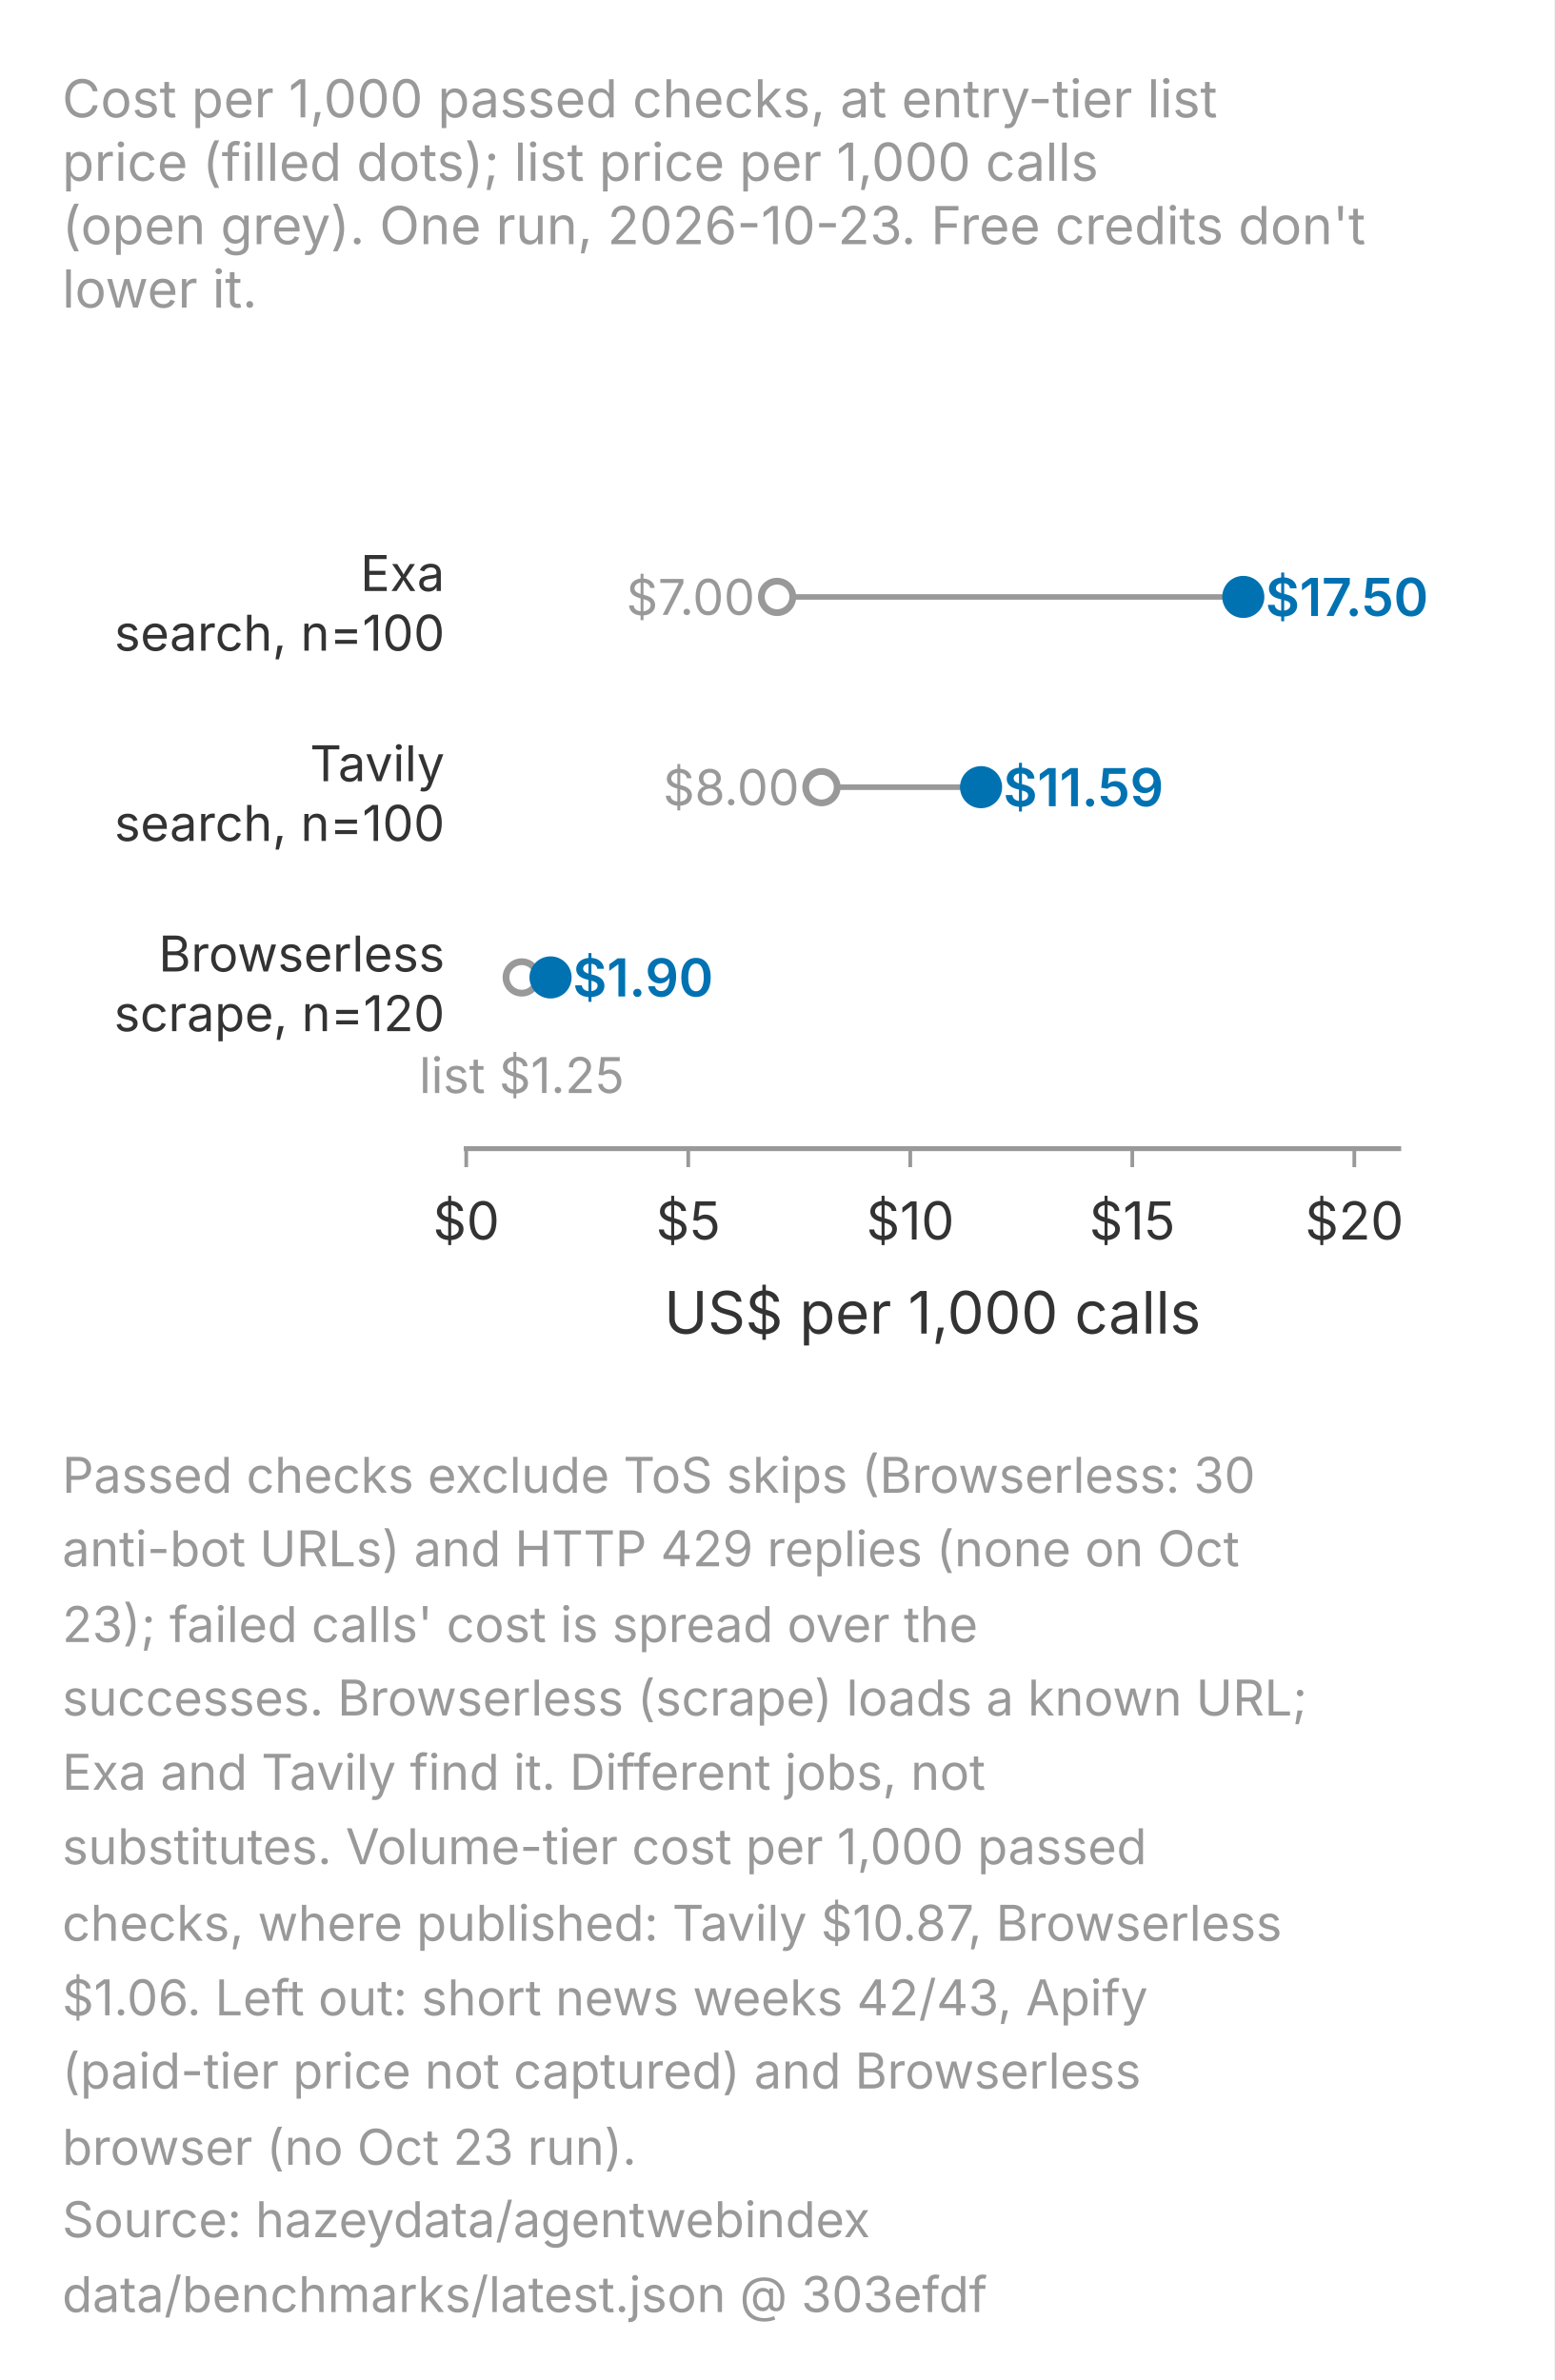
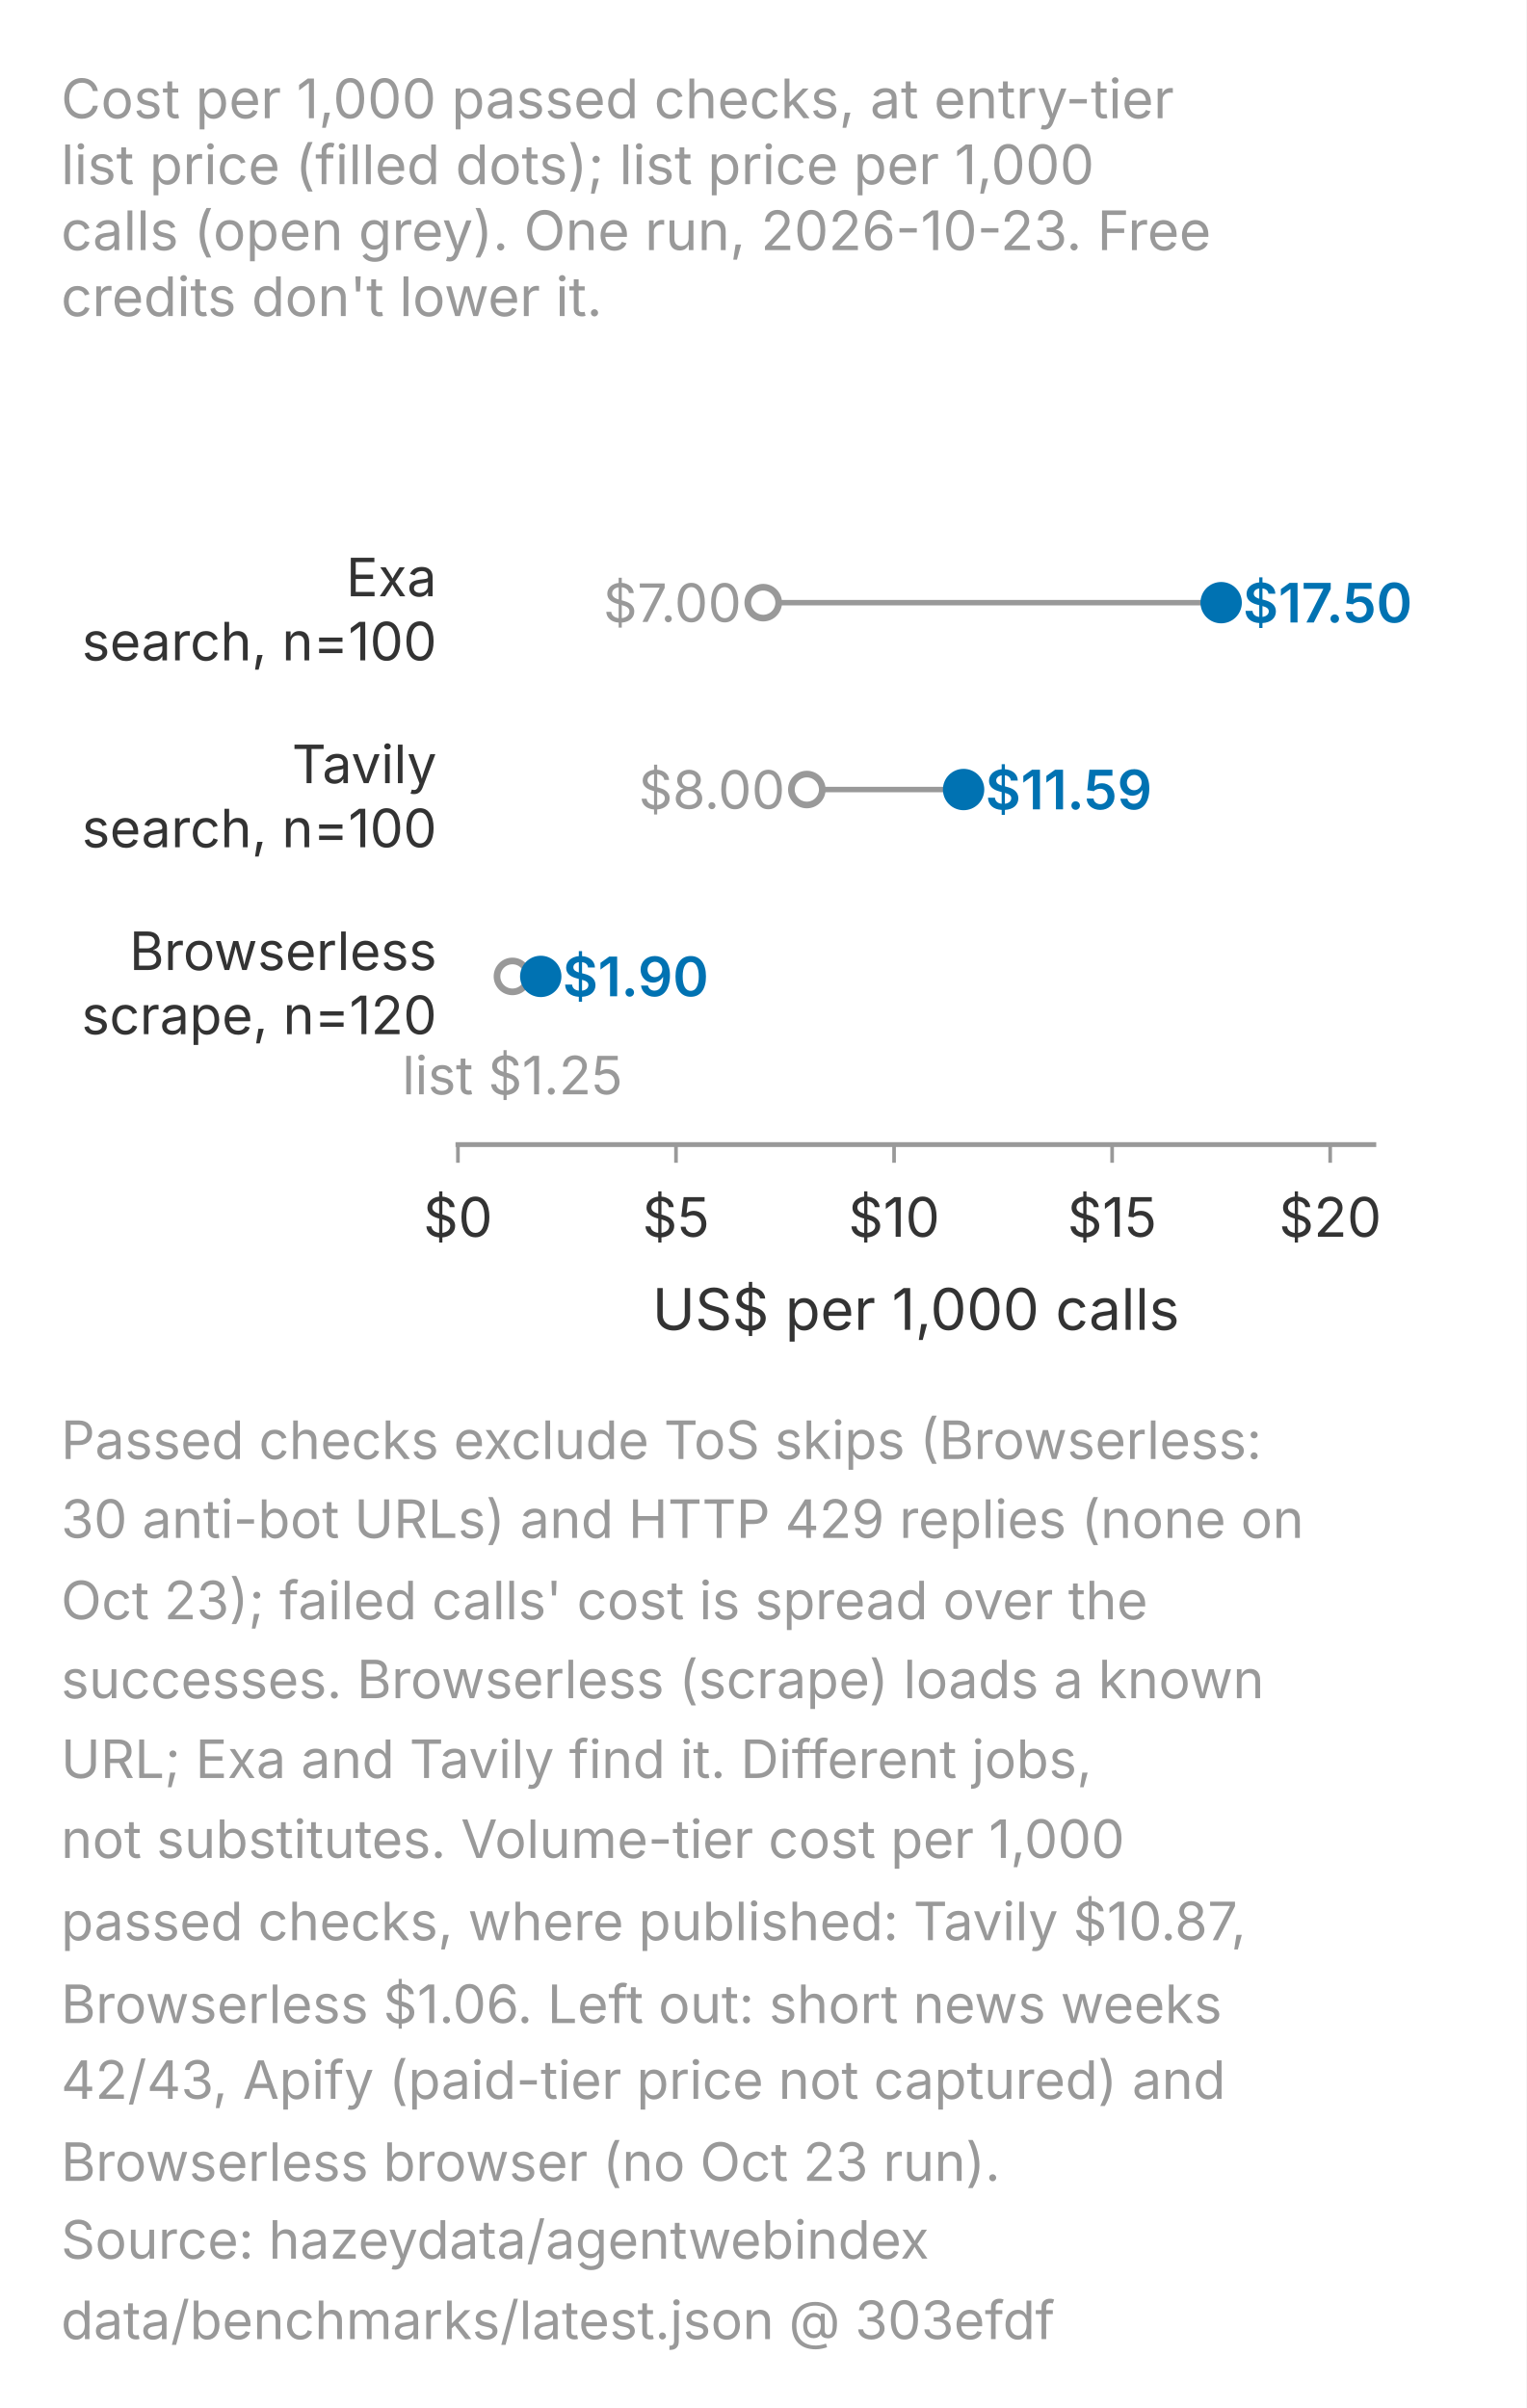
- <svg xmlns="http://www.w3.org/2000/svg" xmlns:xlink="http://www.w3.org/1999/xlink" role="img" aria-label="Exa lists cheaper than Tavily ($7.00 vs $8.00 per 1,000 calls) but costs more per 1,000 passed checks ($17.50 vs $11.59)" width="252pt" height="386.01pt" viewBox="0 0 252 386.01" version="1.1">
+ <svg xmlns="http://www.w3.org/2000/svg" xmlns:xlink="http://www.w3.org/1999/xlink" role="img" aria-label="Exa lists cheaper than Tavily ($7.00 vs $8.00 per 1,000 calls) but costs more per 1,000 passed checks ($17.50 vs $11.59)" width="252pt" height="397.62pt" viewBox="0 0 252 397.62" version="1.1">
  <defs>
    <style type="text/css">*{stroke-linejoin: round; stroke-linecap: butt}</style>
  </defs>
  <g id="figure_1">
    <g id="patch_1">
-       <path d="M 0 386.01  L 252 386.01  L 252 0  L 0 0  z " style="fill: #ffffff" />
+       <path d="M 0 397.62  L 252 397.62  L 252 0  L 0 0  z " style="fill: #ffffff" />
    </g>
    <g id="axes_1">
      <g id="patch_2">
-         <path d="M 75.6 186.3  L 226.8 186.3  L 226.8 78.3  L 75.6 78.3  z " style="fill: #ffffff" />
+         <path d="M 75.6 189  L 226.8 189  L 226.8 81  L 75.6 81  z " style="fill: #ffffff" />
      </g>
      <g id="matplotlib.axis_1">
        <g id="xtick_1">
          <g id="line2d_1">
            <defs>
-               <path id="m31dd0832b9" d="M 0 0  L 0 3  " style="stroke: #999999; stroke-width: 0.6" />
+               <path id="me4e47dd6b0" d="M 0 0  L 0 3  " style="stroke: #999999; stroke-width: 0.6" />
            </defs>
            <g>
-               <use xlink:href="#m31dd0832b9" x="75.6" y="186.3" style="fill: #999999; stroke: #999999; stroke-width: 0.6" />
+               <use xlink:href="#me4e47dd6b0" x="75.6" y="189" style="fill: #999999; stroke: #999999; stroke-width: 0.6" />
            </g>
          </g>
          <g id="text_1">
-             <text style="font-size: 8.5px; font-family: 'Inter', sans-serif; text-anchor: middle; fill: #333333" x="75.6" y="201.034" transform="rotate(-0 75.6 201.0344)">$0</text>
+             <text style="font-size: 9px; font-family: 'Inter', sans-serif; text-anchor: middle; fill: #333333" x="75.6" y="204.219" transform="rotate(-0 75.6 204.2188)">$0</text>
          </g>
        </g>
        <g id="xtick_2">
          <g id="line2d_2">
            <g>
-               <use xlink:href="#m31dd0832b9" x="111.6" y="186.3" style="fill: #999999; stroke: #999999; stroke-width: 0.6" />
+               <use xlink:href="#me4e47dd6b0" x="111.6" y="189" style="fill: #999999; stroke: #999999; stroke-width: 0.6" />
            </g>
          </g>
          <g id="text_2">
-             <text style="font-size: 8.5px; font-family: 'Inter', sans-serif; text-anchor: middle; fill: #333333" x="111.6" y="201.034" transform="rotate(-0 111.6 201.0344)">$5</text>
+             <text style="font-size: 9px; font-family: 'Inter', sans-serif; text-anchor: middle; fill: #333333" x="111.6" y="204.219" transform="rotate(-0 111.6 204.2188)">$5</text>
          </g>
        </g>
        <g id="xtick_3">
          <g id="line2d_3">
            <g>
-               <use xlink:href="#m31dd0832b9" x="147.6" y="186.3" style="fill: #999999; stroke: #999999; stroke-width: 0.6" />
+               <use xlink:href="#me4e47dd6b0" x="147.6" y="189" style="fill: #999999; stroke: #999999; stroke-width: 0.6" />
            </g>
          </g>
          <g id="text_3">
-             <text style="font-size: 8.5px; font-family: 'Inter', sans-serif; text-anchor: middle; fill: #333333" x="147.6" y="201.034" transform="rotate(-0 147.6 201.0344)">$10</text>
+             <text style="font-size: 9px; font-family: 'Inter', sans-serif; text-anchor: middle; fill: #333333" x="147.6" y="204.219" transform="rotate(-0 147.6 204.2188)">$10</text>
          </g>
        </g>
        <g id="xtick_4">
          <g id="line2d_4">
            <g>
-               <use xlink:href="#m31dd0832b9" x="183.6" y="186.3" style="fill: #999999; stroke: #999999; stroke-width: 0.6" />
+               <use xlink:href="#me4e47dd6b0" x="183.6" y="189" style="fill: #999999; stroke: #999999; stroke-width: 0.6" />
            </g>
          </g>
          <g id="text_4">
-             <text style="font-size: 8.5px; font-family: 'Inter', sans-serif; text-anchor: middle; fill: #333333" x="183.6" y="201.034" transform="rotate(-0 183.6 201.0344)">$15</text>
+             <text style="font-size: 9px; font-family: 'Inter', sans-serif; text-anchor: middle; fill: #333333" x="183.6" y="204.219" transform="rotate(-0 183.6 204.2188)">$15</text>
          </g>
        </g>
        <g id="xtick_5">
          <g id="line2d_5">
            <g>
-               <use xlink:href="#m31dd0832b9" x="219.6" y="186.3" style="fill: #999999; stroke: #999999; stroke-width: 0.6" />
+               <use xlink:href="#me4e47dd6b0" x="219.6" y="189" style="fill: #999999; stroke: #999999; stroke-width: 0.6" />
            </g>
          </g>
          <g id="text_5">
-             <text style="font-size: 8.5px; font-family: 'Inter', sans-serif; text-anchor: middle; fill: #333333" x="219.6" y="201.034" transform="rotate(-0 219.6 201.0344)">$20</text>
+             <text style="font-size: 9px; font-family: 'Inter', sans-serif; text-anchor: middle; fill: #333333" x="219.6" y="204.219" transform="rotate(-0 219.6 204.2188)">$20</text>
          </g>
        </g>
        <g id="text_6">
-           <text style="font-size: 9.5px; font-family: 'Inter', sans-serif; text-anchor: middle; fill: #333333" x="151.2" y="216.288" transform="rotate(-0 151.2 216.2878)">US$ per 1,000 calls</text>
+           <text style="font-size: 9.5px; font-family: 'Inter', sans-serif; text-anchor: middle; fill: #333333" x="151.2" y="219.593" transform="rotate(-0 151.2 219.5928)">US$ per 1,000 calls</text>
        </g>
      </g>
      <g id="matplotlib.axis_2">
        <g id="ytick_1">
          <g id="line2d_6" />
          <g id="text_7">
-             <text style="font-size: 8px; font-family: 'Inter', sans-serif; fill: #333333" transform="translate(25.7175 157.5637)">Browserless</text>
-             <text style="font-size: 8px; font-family: 'Inter', sans-serif; fill: #333333" transform="translate(18.4875 167.2434)">scrape, n=120</text>
+             <text style="font-size: 8.75px; font-family: 'Inter', sans-serif; fill: #333333" transform="translate(21.36914 160.1733)">Browserless</text>
+             <text style="font-size: 8.75px; font-family: 'Inter', sans-serif; fill: #333333" transform="translate(13.46133 170.7604)">scrape, n=120</text>
          </g>
        </g>
        <g id="ytick_2">
          <g id="line2d_7" />
          <g id="text_8">
-             <text style="font-size: 8px; font-family: 'Inter', sans-serif; fill: #333333" transform="translate(50.24125 126.7066)">Tavily</text>
-             <text style="font-size: 8px; font-family: 'Inter', sans-serif; fill: #333333" transform="translate(18.54125 136.3863)">search, n=100</text>
+             <text style="font-size: 8.75px; font-family: 'Inter', sans-serif; fill: #333333" transform="translate(48.19199 129.3161)">Tavily</text>
+             <text style="font-size: 8.75px; font-family: 'Inter', sans-serif; fill: #333333" transform="translate(13.52012 139.9033)">search, n=100</text>
          </g>
        </g>
        <g id="ytick_3">
          <g id="line2d_8" />
          <g id="text_9">
-             <text style="font-size: 8px; font-family: 'Inter', sans-serif; fill: #333333" transform="translate(58.43125 95.84944)">Exa</text>
-             <text style="font-size: 8px; font-family: 'Inter', sans-serif; fill: #333333" transform="translate(18.54125 105.5291)">search, n=100</text>
+             <text style="font-size: 8.75px; font-family: 'Inter', sans-serif; fill: #333333" transform="translate(57.14981 98.45899)">Exa</text>
+             <text style="font-size: 8.75px; font-family: 'Inter', sans-serif; fill: #333333" transform="translate(13.52012 109.0461)">search, n=100</text>
          </g>
        </g>
      </g>
      <g id="line2d_9">
-         <path d="M 126 96.814  L 201.6 96.814  " clip-path="url(#pf7909f7793)" style="fill: none; stroke: #999999; stroke-width: 0.9; stroke-linecap: round" />
+         <path d="M 126 99.514  L 201.6 99.514  " clip-path="url(#p3928489941)" style="fill: none; stroke: #999999; stroke-width: 0.9; stroke-linecap: round" />
      </g>
      <g id="line2d_10">
-         <path d="M 133.2 127.671  L 159.078 127.671  " clip-path="url(#pf7909f7793)" style="fill: none; stroke: #999999; stroke-width: 0.9; stroke-linecap: round" />
+         <path d="M 133.2 130.371  L 159.078 130.371  " clip-path="url(#p3928489941)" style="fill: none; stroke: #999999; stroke-width: 0.9; stroke-linecap: round" />
      </g>
      <g id="line2d_11">
-         <path d="M 84.6 158.529  L 89.271 158.529  " clip-path="url(#pf7909f7793)" style="fill: none; stroke: #999999; stroke-width: 0.9; stroke-linecap: round" />
+         <path d="M 84.6 161.229  L 89.271 161.229  " clip-path="url(#p3928489941)" style="fill: none; stroke: #999999; stroke-width: 0.9; stroke-linecap: round" />
      </g>
      <g id="patch_3">
-         <path d="M 75.6 186.3  L 226.8 186.3  " style="fill: none; stroke: #999999; stroke-width: 0.8; stroke-linejoin: miter; stroke-linecap: square" />
+         <path d="M 75.6 189  L 226.8 189  " style="fill: none; stroke: #999999; stroke-width: 0.8; stroke-linejoin: miter; stroke-linecap: square" />
      </g>
      <g id="PathCollection_1">
        <defs>
-           <path id="mf75d3d6653" d="M 0 2.55  C 0.676 2.55 1.325 2.281 1.803 1.803  C 2.281 1.325 2.55 0.676 2.55 0  C 2.55 -0.676 2.281 -1.325 1.803 -1.803  C 1.325 -2.281 0.676 -2.55 0 -2.55  C -0.676 -2.55 -1.325 -2.281 -1.803 -1.803  C -2.281 -1.325 -2.55 -0.676 -2.55 0  C -2.55 0.676 -2.281 1.325 -1.803 1.803  C -1.325 2.281 -0.676 2.55 0 2.55  z " style="stroke: #999999; stroke-width: 1.1" />
+           <path id="m12ecaebea2" d="M 0 2.55  C 0.676 2.55 1.325 2.281 1.803 1.803  C 2.281 1.325 2.55 0.676 2.55 0  C 2.55 -0.676 2.281 -1.325 1.803 -1.803  C 1.325 -2.281 0.676 -2.55 0 -2.55  C -0.676 -2.55 -1.325 -2.281 -1.803 -1.803  C -2.281 -1.325 -2.55 -0.676 -2.55 0  C -2.55 0.676 -2.281 1.325 -1.803 1.803  C -1.325 2.281 -0.676 2.55 0 2.55  z " style="stroke: #999999; stroke-width: 1.1" />
        </defs>
-         <g clip-path="url(#pf7909f7793)">
-           <use xlink:href="#mf75d3d6653" x="126" y="96.814" style="fill: #ffffff; stroke: #999999; stroke-width: 1.1" />
+         <g clip-path="url(#p3928489941)">
+           <use xlink:href="#m12ecaebea2" x="126" y="99.514" style="fill: #ffffff; stroke: #999999; stroke-width: 1.1" />
        </g>
      </g>
      <g id="text_10">
-         <text style="font-weight: 600; font-size: 8.5px; font-family: 'Inter', sans-serif; text-anchor: start; fill: #0072b2" x="205.2" y="99.906" transform="rotate(-0 205.2 99.90633)">$17.50</text>
+         <text style="font-weight: 600; font-size: 9px; font-family: 'Inter', sans-serif; text-anchor: start; fill: #0072b2" x="205.2" y="102.788" transform="rotate(-0 205.2 102.7882)">$17.50</text>
      </g>
      <g id="text_11">
-         <text style="font-size: 8px; font-family: 'Inter', sans-serif; text-anchor: end; fill: #999999" x="122.4" y="99.724" transform="rotate(-0 122.4 99.72444)">$7.00</text>
+         <text style="font-size: 8.75px; font-family: 'Inter', sans-serif; text-anchor: end; fill: #999999" x="122.4" y="102.697" transform="rotate(-0 122.4 102.6973)">$7.00</text>
      </g>
      <g id="PathCollection_2">
-         <g clip-path="url(#pf7909f7793)">
-           <use xlink:href="#mf75d3d6653" x="133.2" y="127.671" style="fill: #ffffff; stroke: #999999; stroke-width: 1.1" />
+         <g clip-path="url(#p3928489941)">
+           <use xlink:href="#m12ecaebea2" x="133.2" y="130.371" style="fill: #ffffff; stroke: #999999; stroke-width: 1.1" />
        </g>
      </g>
      <g id="text_12">
-         <text style="font-weight: 600; font-size: 8.5px; font-family: 'Inter', sans-serif; text-anchor: start; fill: #0072b2" x="162.678" y="130.763" transform="rotate(-0 162.6783 130.7635)">$11.59</text>
+         <text style="font-weight: 600; font-size: 9px; font-family: 'Inter', sans-serif; text-anchor: start; fill: #0072b2" x="162.678" y="133.645" transform="rotate(-0 162.6783 133.6454)">$11.59</text>
      </g>
      <g id="text_13">
-         <text style="font-size: 8px; font-family: 'Inter', sans-serif; text-anchor: end; fill: #999999" x="129.6" y="130.582" transform="rotate(-0 129.6 130.5816)">$8.00</text>
+         <text style="font-size: 8.75px; font-family: 'Inter', sans-serif; text-anchor: end; fill: #999999" x="129.6" y="133.554" transform="rotate(-0 129.6 133.5544)">$8.00</text>
      </g>
      <g id="PathCollection_3">
-         <g clip-path="url(#pf7909f7793)">
-           <use xlink:href="#mf75d3d6653" x="84.6" y="158.529" style="fill: #ffffff; stroke: #999999; stroke-width: 1.1" />
+         <g clip-path="url(#p3928489941)">
+           <use xlink:href="#m12ecaebea2" x="84.6" y="161.229" style="fill: #ffffff; stroke: #999999; stroke-width: 1.1" />
        </g>
      </g>
      <g id="text_14">
-         <text style="font-weight: 600; font-size: 8.5px; font-family: 'Inter', sans-serif; text-anchor: start; fill: #0072b2" x="92.871" y="161.621" transform="rotate(-0 92.87089 161.6206)">$1.90</text>
+         <text style="font-weight: 600; font-size: 9px; font-family: 'Inter', sans-serif; text-anchor: start; fill: #0072b2" x="92.871" y="164.502" transform="rotate(-0 92.87089 164.5025)">$1.90</text>
      </g>
      <g id="text_15">
-         <text style="font-size: 8px; font-family: 'Inter', sans-serif; text-anchor: middle; fill: #999999" x="84.6" y="177.279" transform="rotate(-0 84.6 177.2786)">list $1.25</text>
+         <text style="font-size: 8.75px; font-family: 'Inter', sans-serif; text-anchor: middle; fill: #999999" x="84.6" y="180.705" transform="rotate(-0 84.6 180.7051)">list $1.25</text>
      </g>
      <g id="PathCollection_4">
        <defs>
-           <path id="md751ff6902" d="M 0 2.915  C 0.773 2.915 1.515 2.608 2.062 2.062  C 2.608 1.515 2.915 0.773 2.915 0  C 2.915 -0.773 2.608 -1.515 2.062 -2.062  C 1.515 -2.608 0.773 -2.915 0 -2.915  C -0.773 -2.915 -1.515 -2.608 -2.062 -2.062  C -2.608 -1.515 -2.915 -0.773 -2.915 0  C -2.915 0.773 -2.608 1.515 -2.062 2.062  C -1.515 2.608 -0.773 2.915 0 2.915  z " style="stroke: #0072b2" />
+           <path id="m93f6e43776" d="M 0 2.915  C 0.773 2.915 1.515 2.608 2.062 2.062  C 2.608 1.515 2.915 0.773 2.915 0  C 2.915 -0.773 2.608 -1.515 2.062 -2.062  C 1.515 -2.608 0.773 -2.915 0 -2.915  C -0.773 -2.915 -1.515 -2.608 -2.062 -2.062  C -2.608 -1.515 -2.915 -0.773 -2.915 0  C -2.915 0.773 -2.608 1.515 -2.062 2.062  C -1.515 2.608 -0.773 2.915 0 2.915  z " style="stroke: #0072b2" />
        </defs>
-         <g clip-path="url(#pf7909f7793)">
-           <use xlink:href="#md751ff6902" x="201.6" y="96.814" style="fill: #0072b2; stroke: #0072b2" />
+         <g clip-path="url(#p3928489941)">
+           <use xlink:href="#m93f6e43776" x="201.6" y="99.514" style="fill: #0072b2; stroke: #0072b2" />
        </g>
      </g>
      <g id="PathCollection_5">
-         <g clip-path="url(#pf7909f7793)">
-           <use xlink:href="#md751ff6902" x="159.078" y="127.671" style="fill: #0072b2; stroke: #0072b2" />
+         <g clip-path="url(#p3928489941)">
+           <use xlink:href="#m93f6e43776" x="159.078" y="130.371" style="fill: #0072b2; stroke: #0072b2" />
        </g>
      </g>
      <g id="PathCollection_6">
-         <g clip-path="url(#pf7909f7793)">
-           <use xlink:href="#md751ff6902" x="89.271" y="158.529" style="fill: #0072b2; stroke: #0072b2" />
+         <g clip-path="url(#p3928489941)">
+           <use xlink:href="#m93f6e43776" x="89.271" y="161.229" style="fill: #0072b2; stroke: #0072b2" />
        </g>
      </g>
    </g>
    <g id="text_16">
-       <text style="font-size: 8.5px; font-family: 'Inter', sans-serif; fill: #999999" transform="translate(10.08 19.03438)">Cost per 1,000 passed checks, at entry-tier list</text>
-       <text style="font-size: 8.5px; font-family: 'Inter', sans-serif; fill: #999999" transform="translate(10.08 29.31904)">price (filled dots); list price per 1,000 calls</text>
-       <text style="font-size: 8.5px; font-family: 'Inter', sans-serif; fill: #999999" transform="translate(10.08 39.60371)">(open grey). One run, 2026-10-23. Free credits don't</text>
-       <text style="font-size: 8.5px; font-family: 'Inter', sans-serif; fill: #999999" transform="translate(10.08 49.88838)">lower it.</text>
+       <text style="font-size: 9px; font-family: 'Inter', sans-serif; fill: #999999" transform="translate(10.08 19.51875)">Cost per 1,000 passed checks, at entry-tier</text>
+       <text style="font-size: 9px; font-family: 'Inter', sans-serif; fill: #999999" transform="translate(10.08 30.4084)">list price (filled dots); list price per 1,000</text>
+       <text style="font-size: 9px; font-family: 'Inter', sans-serif; fill: #999999" transform="translate(10.08 41.29805)">calls (open grey). One run, 2026-10-23. Free</text>
+       <text style="font-size: 9px; font-family: 'Inter', sans-serif; fill: #999999" transform="translate(10.08 52.18769)">credits don't lower it.</text>
    </g>
    <g id="text_17">
-       <text style="font-size: 8px; font-family: 'Inter', sans-serif; fill: #999999" transform="translate(10.08 242.1201)">Passed checks exclude ToS skips (Browserless: 30</text>
-       <text style="font-size: 8px; font-family: 'Inter', sans-serif; fill: #999999" transform="translate(10.08 254.036)">anti-bot URLs) and HTTP 429 replies (none on Oct</text>
-       <text style="font-size: 8px; font-family: 'Inter', sans-serif; fill: #999999" transform="translate(10.08 266.3193)">23); failed calls' cost is spread over the</text>
-       <text style="font-size: 8px; font-family: 'Inter', sans-serif; fill: #999999" transform="translate(10.08 278.2352)">successes. Browserless (scrape) loads a known URL;</text>
-       <text style="font-size: 8px; font-family: 'Inter', sans-serif; fill: #999999" transform="translate(10.08 290.2779)">Exa and Tavily find it. Different jobs, not</text>
-       <text style="font-size: 8px; font-family: 'Inter', sans-serif; fill: #999999" transform="translate(10.08 302.3519)">substitutes. Volume-tier cost per 1,000 passed</text>
-       <text style="font-size: 8px; font-family: 'Inter', sans-serif; fill: #999999" transform="translate(10.08 314.7665)">checks, where published: Tavily $10.87, Browserless</text>
-       <text style="font-size: 8px; font-family: 'Inter', sans-serif; fill: #999999" transform="translate(10.08 326.8661)">$1.06. Left out: short news weeks 42/43, Apify</text>
-       <text style="font-size: 8px; font-family: 'Inter', sans-serif; fill: #999999" transform="translate(10.08 338.7332)">(paid-tier price not captured) and Browserless</text>
-       <text style="font-size: 8px; font-family: 'Inter', sans-serif; fill: #999999" transform="translate(10.08 351.1041)">browser (no Oct 23 run).</text>
-       <text style="font-size: 8px; font-family: 'Inter', sans-serif; fill: #999999" transform="translate(10.08 362.8443)">Source: hazeydata/agentwebindex</text>
-       <text style="font-size: 8px; font-family: 'Inter', sans-serif; fill: #999999" transform="translate(10.08 374.9908)">data/benchmarks/latest.json @ 303efdf</text>
+       <text style="font-size: 8.75px; font-family: 'Inter', sans-serif; fill: #999999" transform="translate(10.08 240.9154)">Passed checks exclude ToS skips (Browserless:</text>
+       <text style="font-size: 8.75px; font-family: 'Inter', sans-serif; fill: #999999" transform="translate(10.08 253.9484)">30 anti-bot URLs) and HTTP 429 replies (none on</text>
+       <text style="font-size: 8.75px; font-family: 'Inter', sans-serif; fill: #999999" transform="translate(10.08 267.3833)">Oct 23); failed calls' cost is spread over the</text>
+       <text style="font-size: 8.75px; font-family: 'Inter', sans-serif; fill: #999999" transform="translate(10.08 280.4163)">successes. Browserless (scrape) loads a known</text>
+       <text style="font-size: 8.75px; font-family: 'Inter', sans-serif; fill: #999999" transform="translate(10.08 293.588)">URL; Exa and Tavily find it. Different jobs,</text>
+       <text style="font-size: 8.75px; font-family: 'Inter', sans-serif; fill: #999999" transform="translate(10.08 306.794)">not substitutes. Volume-tier cost per 1,000</text>
+       <text style="font-size: 8.75px; font-family: 'Inter', sans-serif; fill: #999999" transform="translate(10.08 320.3724)">passed checks, where published: Tavily $10.87,</text>
+       <text style="font-size: 8.75px; font-family: 'Inter', sans-serif; fill: #999999" transform="translate(10.08 334.0507)">Browserless $1.06. Left out: short news weeks</text>
+       <text style="font-size: 8.75px; font-family: 'Inter', sans-serif; fill: #999999" transform="translate(10.08 346.569)">42/43, Apify (paid-tier price not captured) and</text>
+       <text style="font-size: 8.75px; font-family: 'Inter', sans-serif; fill: #999999" transform="translate(10.08 360.1167)">Browserless browser (no Oct 23 run).</text>
+       <text style="font-size: 8.75px; font-family: 'Inter', sans-serif; fill: #999999" transform="translate(10.08 372.9576)">Source: hazeydata/agentwebindex</text>
+       <text style="font-size: 8.75px; font-family: 'Inter', sans-serif; fill: #999999" transform="translate(10.08 386.2428)">data/benchmarks/latest.json @ 303efdf</text>
    </g>
  </g>
  <defs>
-     <clipPath id="pf7909f7793">
-       <rect x="75.6" y="78.3" width="151.2" height="108" />
+     <clipPath id="p3928489941">
+       <rect x="75.6" y="81" width="151.2" height="108" />
    </clipPath>
  </defs>
</svg>
